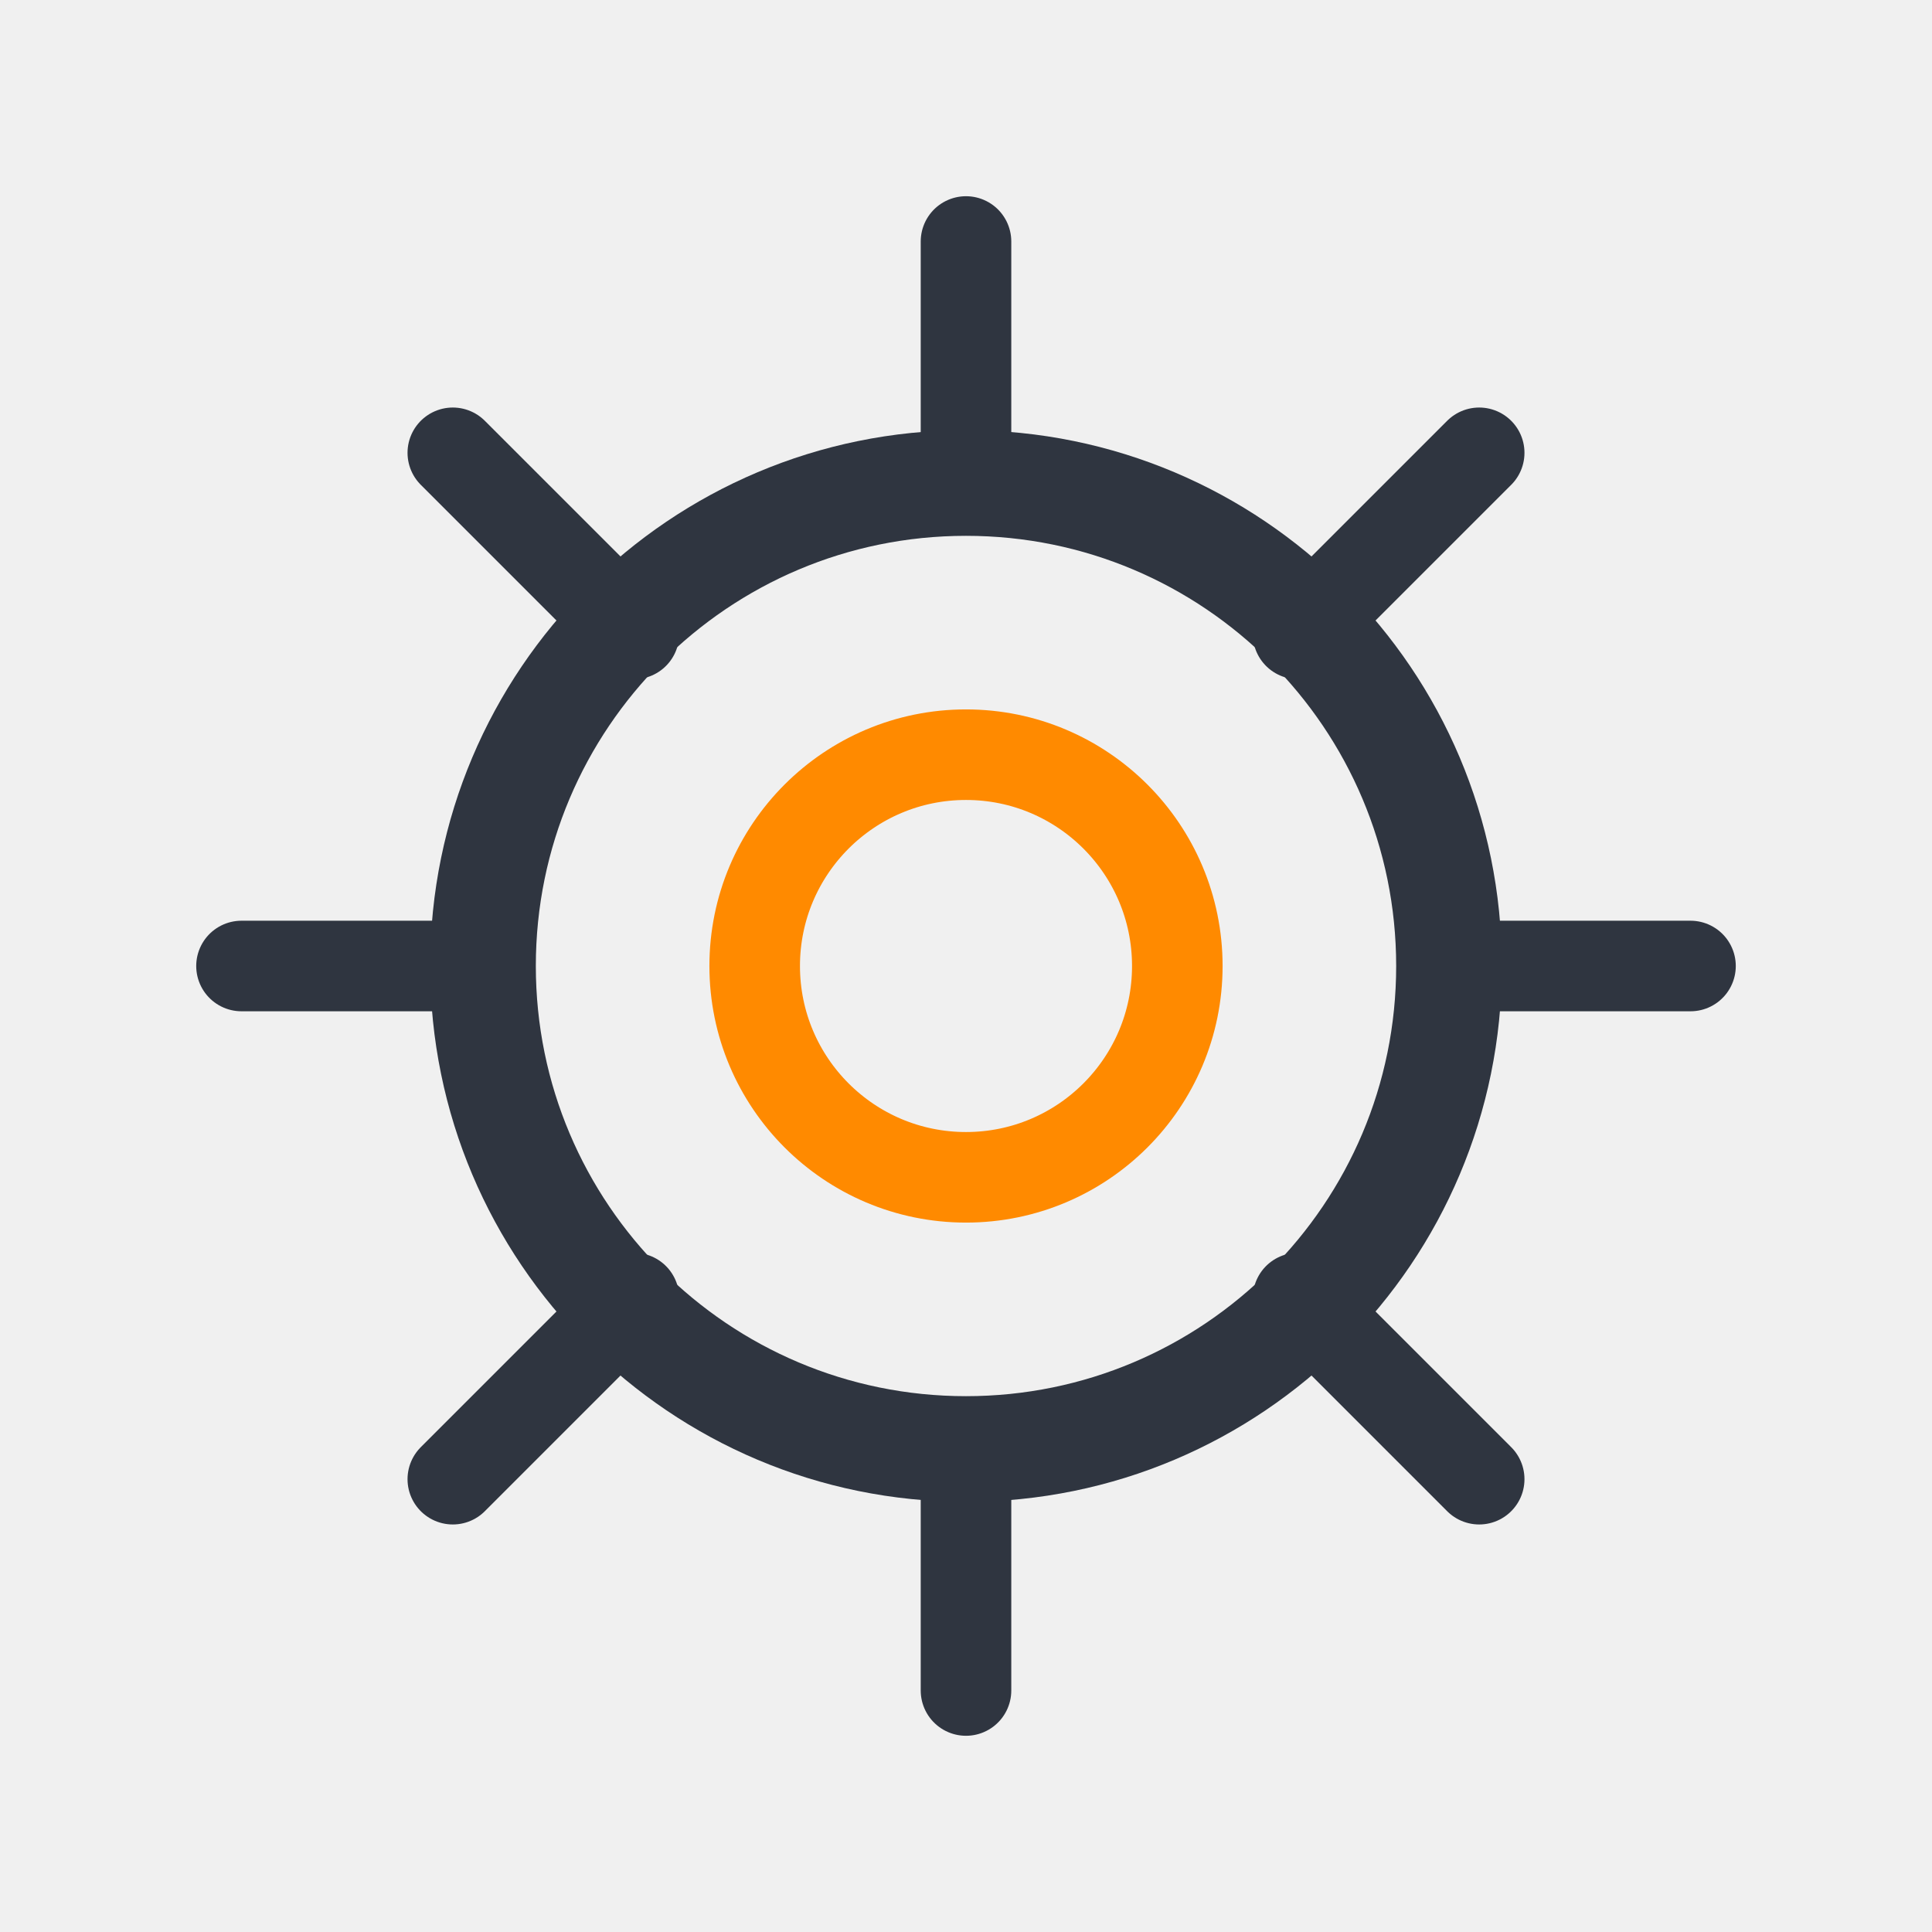
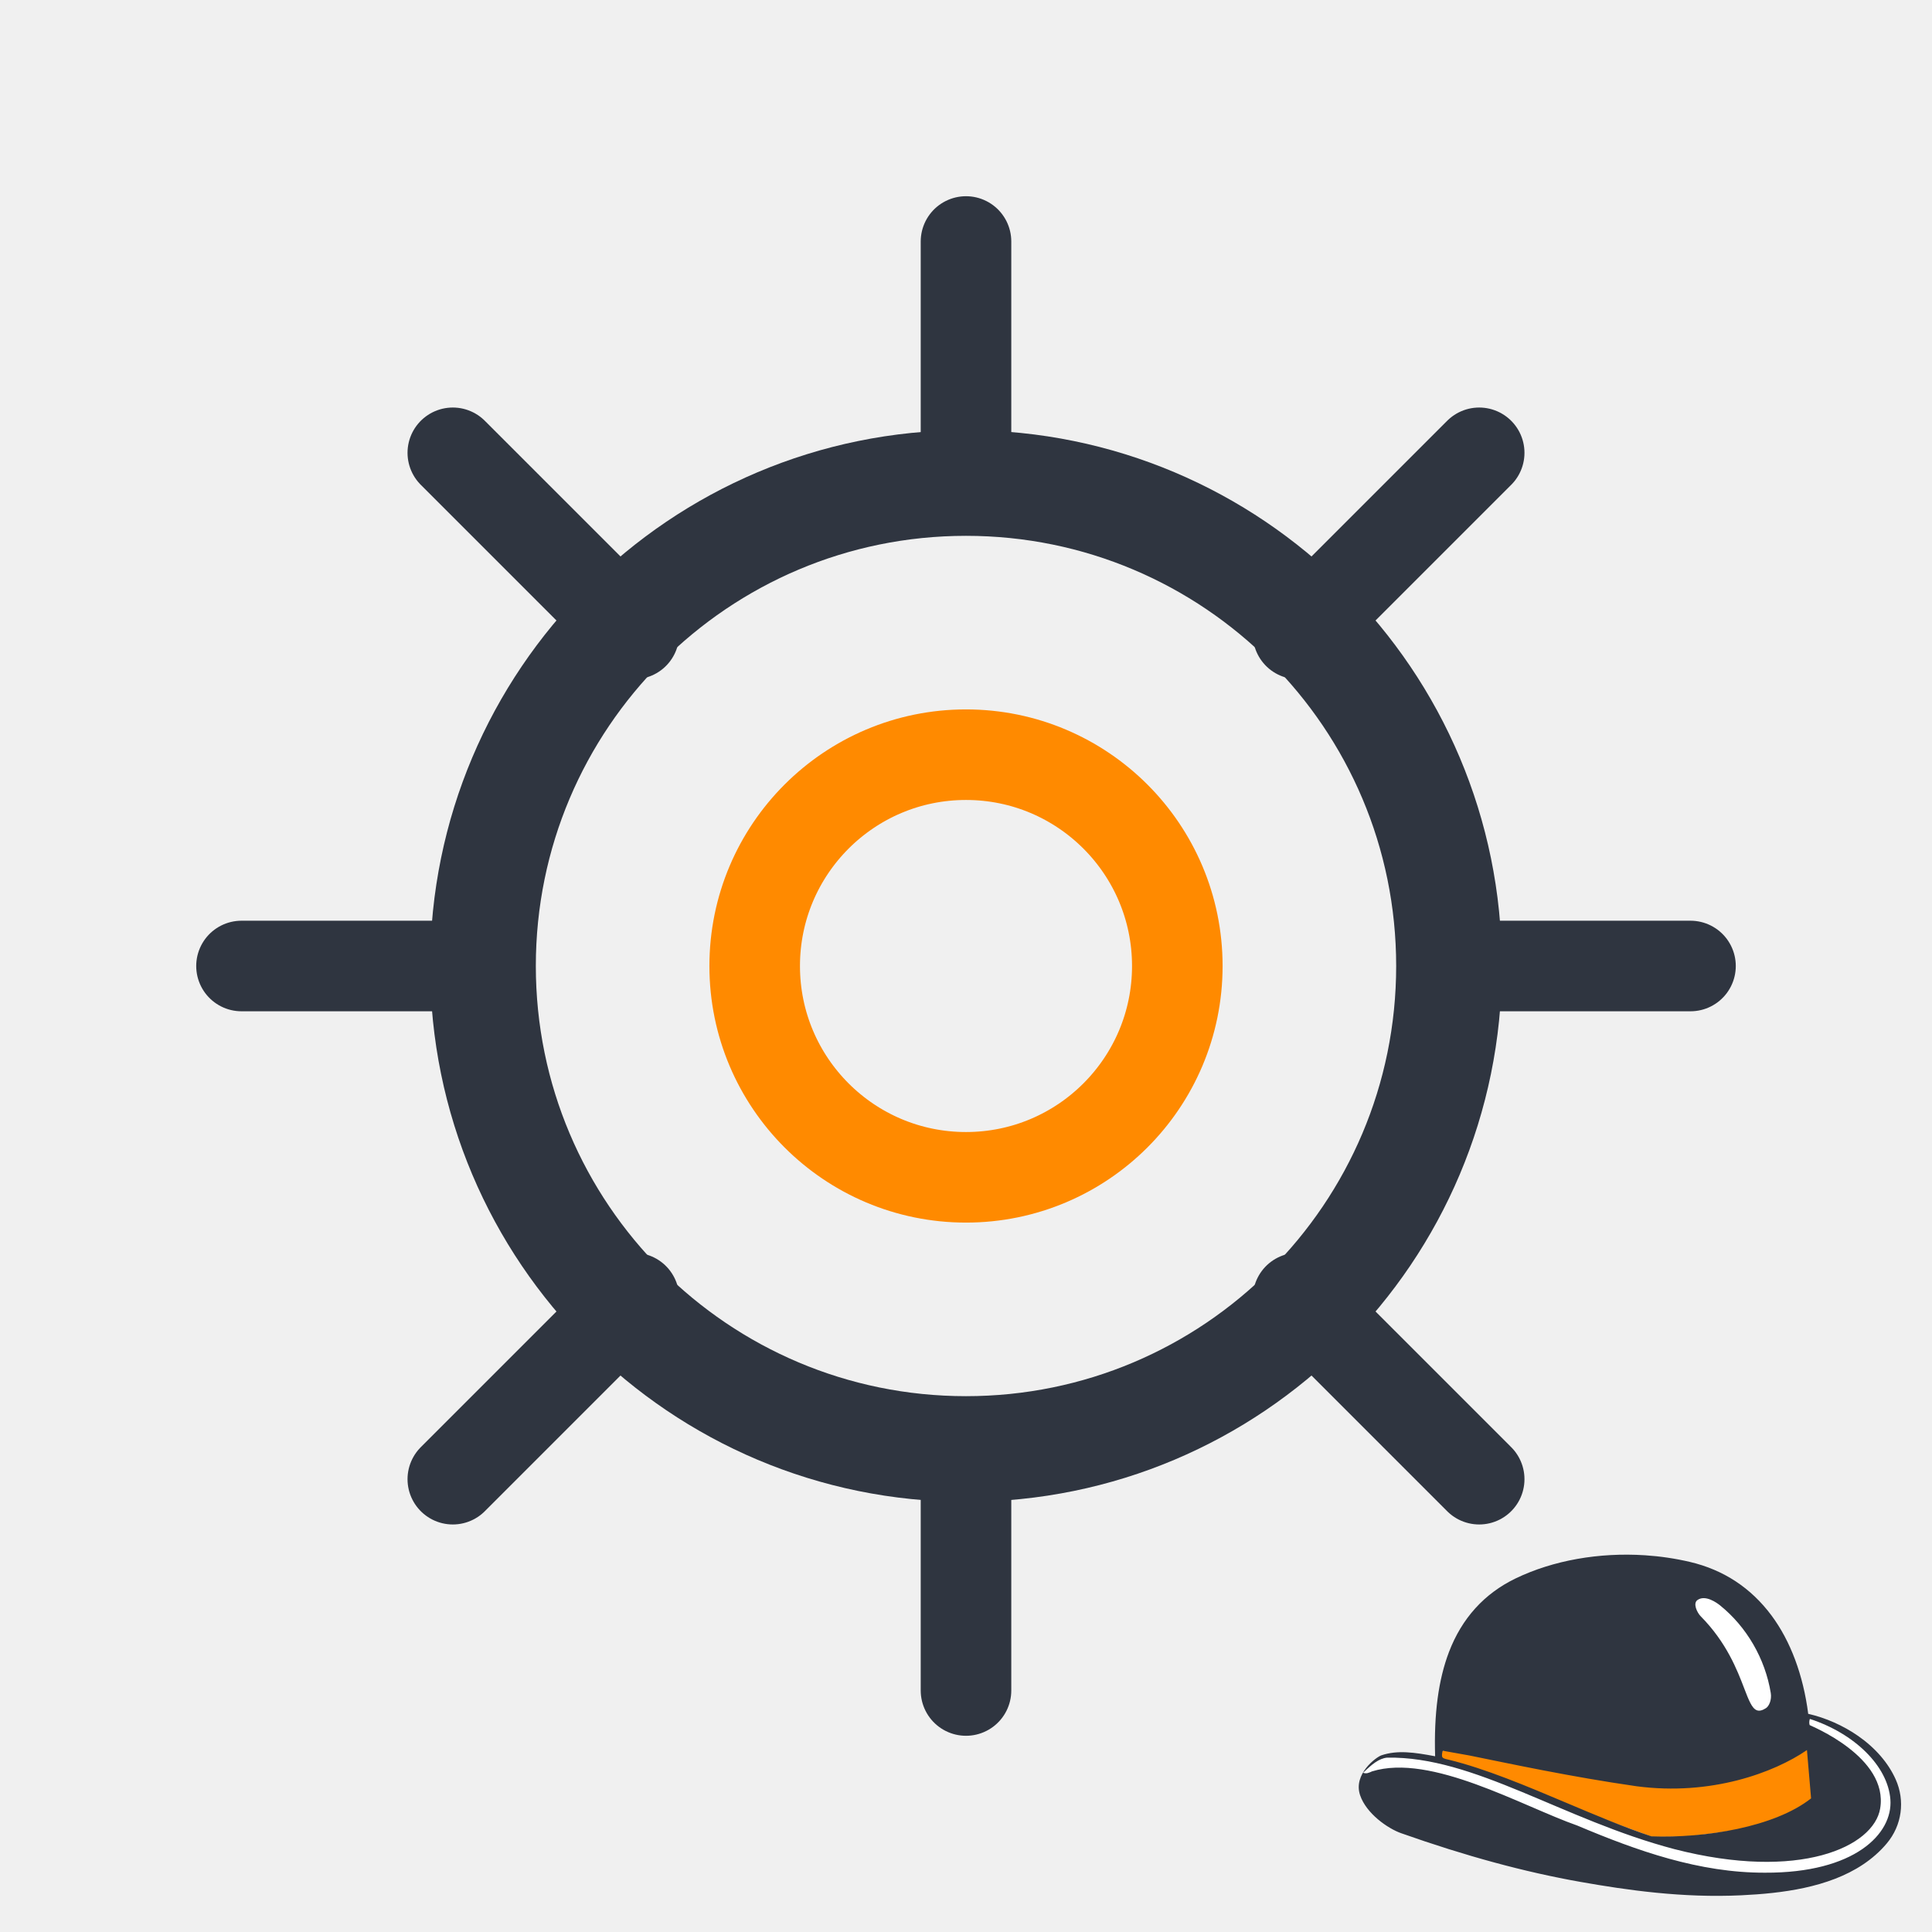
<svg xmlns="http://www.w3.org/2000/svg" viewBox="0 0 64 64">
  <g stroke="#2f3540" stroke-width="3" fill="none" stroke-linecap="round">
    <line x1="32" y1="8" x2="32" y2="16" />
    <line x1="32" y1="48" x2="32" y2="56" />
    <line x1="8" y1="32" x2="16" y2="32" />
    <line x1="48" y1="32" x2="56" y2="32" />
    <line x1="15" y1="15" x2="21" y2="21" />
    <line x1="43" y1="43" x2="49" y2="49" />
    <line x1="49" y1="15" x2="43" y2="21" />
    <line x1="21" y1="43" x2="15" y2="49" />
  </g>
  <circle cx="32" cy="32" r="16" fill="none" stroke="#2f3540" stroke-width="3.5" />
  <circle cx="32" cy="32" r="7" fill="none" stroke="#ff8a00" stroke-width="3" />
+   <g class="chapeau-verdier" transform="translate(45,51.5) scale(0.263)">
+     <g transform="translate(-32.43429,-3.166729)">
+       <g transform="rotate(5.715664,59.99072,26.39995)">
+         <g transform="matrix(0.8089346,-0.1723346,0.1916699,0.8996939,-22.83128,-36.5791)">
+           <path fill="#ffffff" d="m 105.969,69.549 c 3.764,3.407 6.084,8.147 6.364,13.005 0.056,0.962 -0.481,1.811 -1.01,2.045 -0.621,0.275 -1.084,0.322 -1.457,0.149 -0.734,-0.341 -1.092,-1.57 -1.587,-3.272 -0.77,-2.644 -1.934,-6.641 -5.5,-10.699 -0.511,-0.582 -1.027,-1.927 -0.235,-2.327 1.332,-0.674 3.007,0.72 3.424,1.098 z" />
+           <path fill="#ffffff" transform="matrix(1.201735,0.1194947,-0.1329016,1.080506,13.48877,50.02759)" d="m 99.589,34.084 c 0.227,4.868 -4.486,9.267 -15.793,9.218 -8.273,0.025 -16.109,-2.753 -23.625,-5.93 -7.065,-2.484 -18.435,-9.126 -25.868,-6.832 -0.429,0.192 -0.876,0.28 -1.292,0.127 1.085,-1.043 1.974,-1.887 3.022,-1.989 11.002,-0.192 22.282,7.867 36.378,11.579 15.775,4.061 24.924,-0.319 25.727,-5.143 1.083,-6.51 -8.904,-10.393 -8.922,-10.444 -0.081,-0.222 -0.043,-0.662 0.035,-0.858 0,0 9.598,2.457 10.339,10.272 0.742,7.815 -5e-6,0 -6e-6,0 z" />
+           <path fill="#ff8a00" d="m 96.369,100.572 c -0.355,-0.024 -1.538,-0.128 -2.63,-0.233 l -1.984,-0.19 -2.119,-0.955 C 88.47,98.669 83.625,96.567 79.211,94.336 74.797,92.105 70.346,90.018 69.315,89.544 c -2.322,-1.068 -5.568,-2.273 -7.063,-2.777 -1.401,-0.473 -1.01,-0.741 -0.904,-1.171 0.048,-0.192 0.162,-0.327 0.277,-0.327 0.247,-6.64e-4 4.28,0.928 8.5,2.173 9.478,2.797 18.14,5.084 21.949,5.796 2.689,0.502 4.926,0.693 8.072,0.687 3.097,-0.006 4.688,-0.135 7.466,-0.608 3.038,-0.517 6.548,-1.534 8.585,-2.486 0.426,-0.199 0.813,-0.362 0.861,-0.362 0.087,-2.35e-4 0.043,2.526 -0.093,5.286 l -0.073,1.49 -0.965,0.46 c -2.68,1.277 -5.826,2.189 -10.033,2.679 -1.554,0.181 -8.007,0.29 -9.525,0.19 z" />
+           <path fill="#2f3540" d="m 95.38,61.717 c -6.85,-1.09 -13.954,-0.693 -19.945,1.21 -4.992,1.586 -8.796,4.612 -11.306,8.995 C 62.056,75.544 60.796,80.122 60.278,85.917 57.222,85.078 54.677,84.481 52.158,84.982 c -0.787,0.155 -4.621,2.109 -3.888,5.108 0.634,2.597 3.643,4.948 5.576,5.787 9.414,4.088 18.032,7.14 26.348,9.331 6.879,1.812 15.121,3.732 24.093,4.238 1.534,0.086 3.147,0.148 4.793,0.148 6.423,0 13.35,-0.94 18.107,-5.02 2.589,-2.221 3.514,-5.515 2.411,-8.595 -0.836,-2.335 -2.546,-4.567 -4.945,-6.456 -2.083,-1.639 -4.636,-2.975 -7.192,-3.765 -0.105,-5.343 -1.455,-10.159 -3.905,-13.929 -2.652,-4.081 -6.508,-6.949 -11.46,-8.527 -2.176,-0.693 -4.432,-1.222 -6.715,-1.586 z m 10.557,7.959 c 3.67,3.322 5.932,7.943 6.205,12.68 0.054,0.938 -0.469,1.766 -0.985,1.994 -0.606,0.268 -1.057,0.314 -1.42,0.145 -0.715,-0.333 -1.064,-1.531 -1.547,-3.19 -0.751,-2.578 -1.885,-6.475 -5.362,-10.431 -0.498,-0.567 -1.001,-1.879 -0.229,-2.269 1.299,-0.657 2.932,0.702 3.338,1.071 z m 11.69,16.801 c 6.49,2.639 11.02,7.572 10.838,12.177 -0.186,4.698 -6.623,9.477 -20.205,8.073 -9.945,-0.961 -18.993,-4.9 -27.603,-9.23 -8.16,-3.528 -20.941,-12.064 -30.178,-10.473 -0.541,0.156 -0.898,0.272 -1.378,0.056 1.443,-0.997 2.612,-1.714 3.885,-1.699 13.247,1.107 25.491,11.076 41.937,16.77 18.418,6.273 30.24,2.685 31.846,-2.432 2.167,-6.904 -9.262,-12.352 -9.277,-12.408 -0.068,-0.249 0.015,-0.632 0.135,-0.834 z m -0.964,4.196 -0.183,6.632 c -6.03,3.381 -16.791,3.826 -24.799,2.767 -3.913,-1.617 -8.15,-3.748 -12.248,-5.808 -5.784,-2.908 -11.764,-5.914 -17.18,-7.681 -0.049,-0.016 -0.101,-0.032 -0.152,-0.048 -0.37,-0.116 -0.751,-0.235 -0.772,-0.492 -0.016,-0.198 0.093,-0.661 0.216,-0.743 0.017,-0.012 0.029,-0.01 0.043,-0.004 l 3.91,1.036 c 5.87,1.691 14.995,4.431 24.75,6.694 11.108,2.466 21.04,0.227 26.414,-2.353 z" />
+         </g>
+       </g>
+     </g>
+   </g>
</svg>
